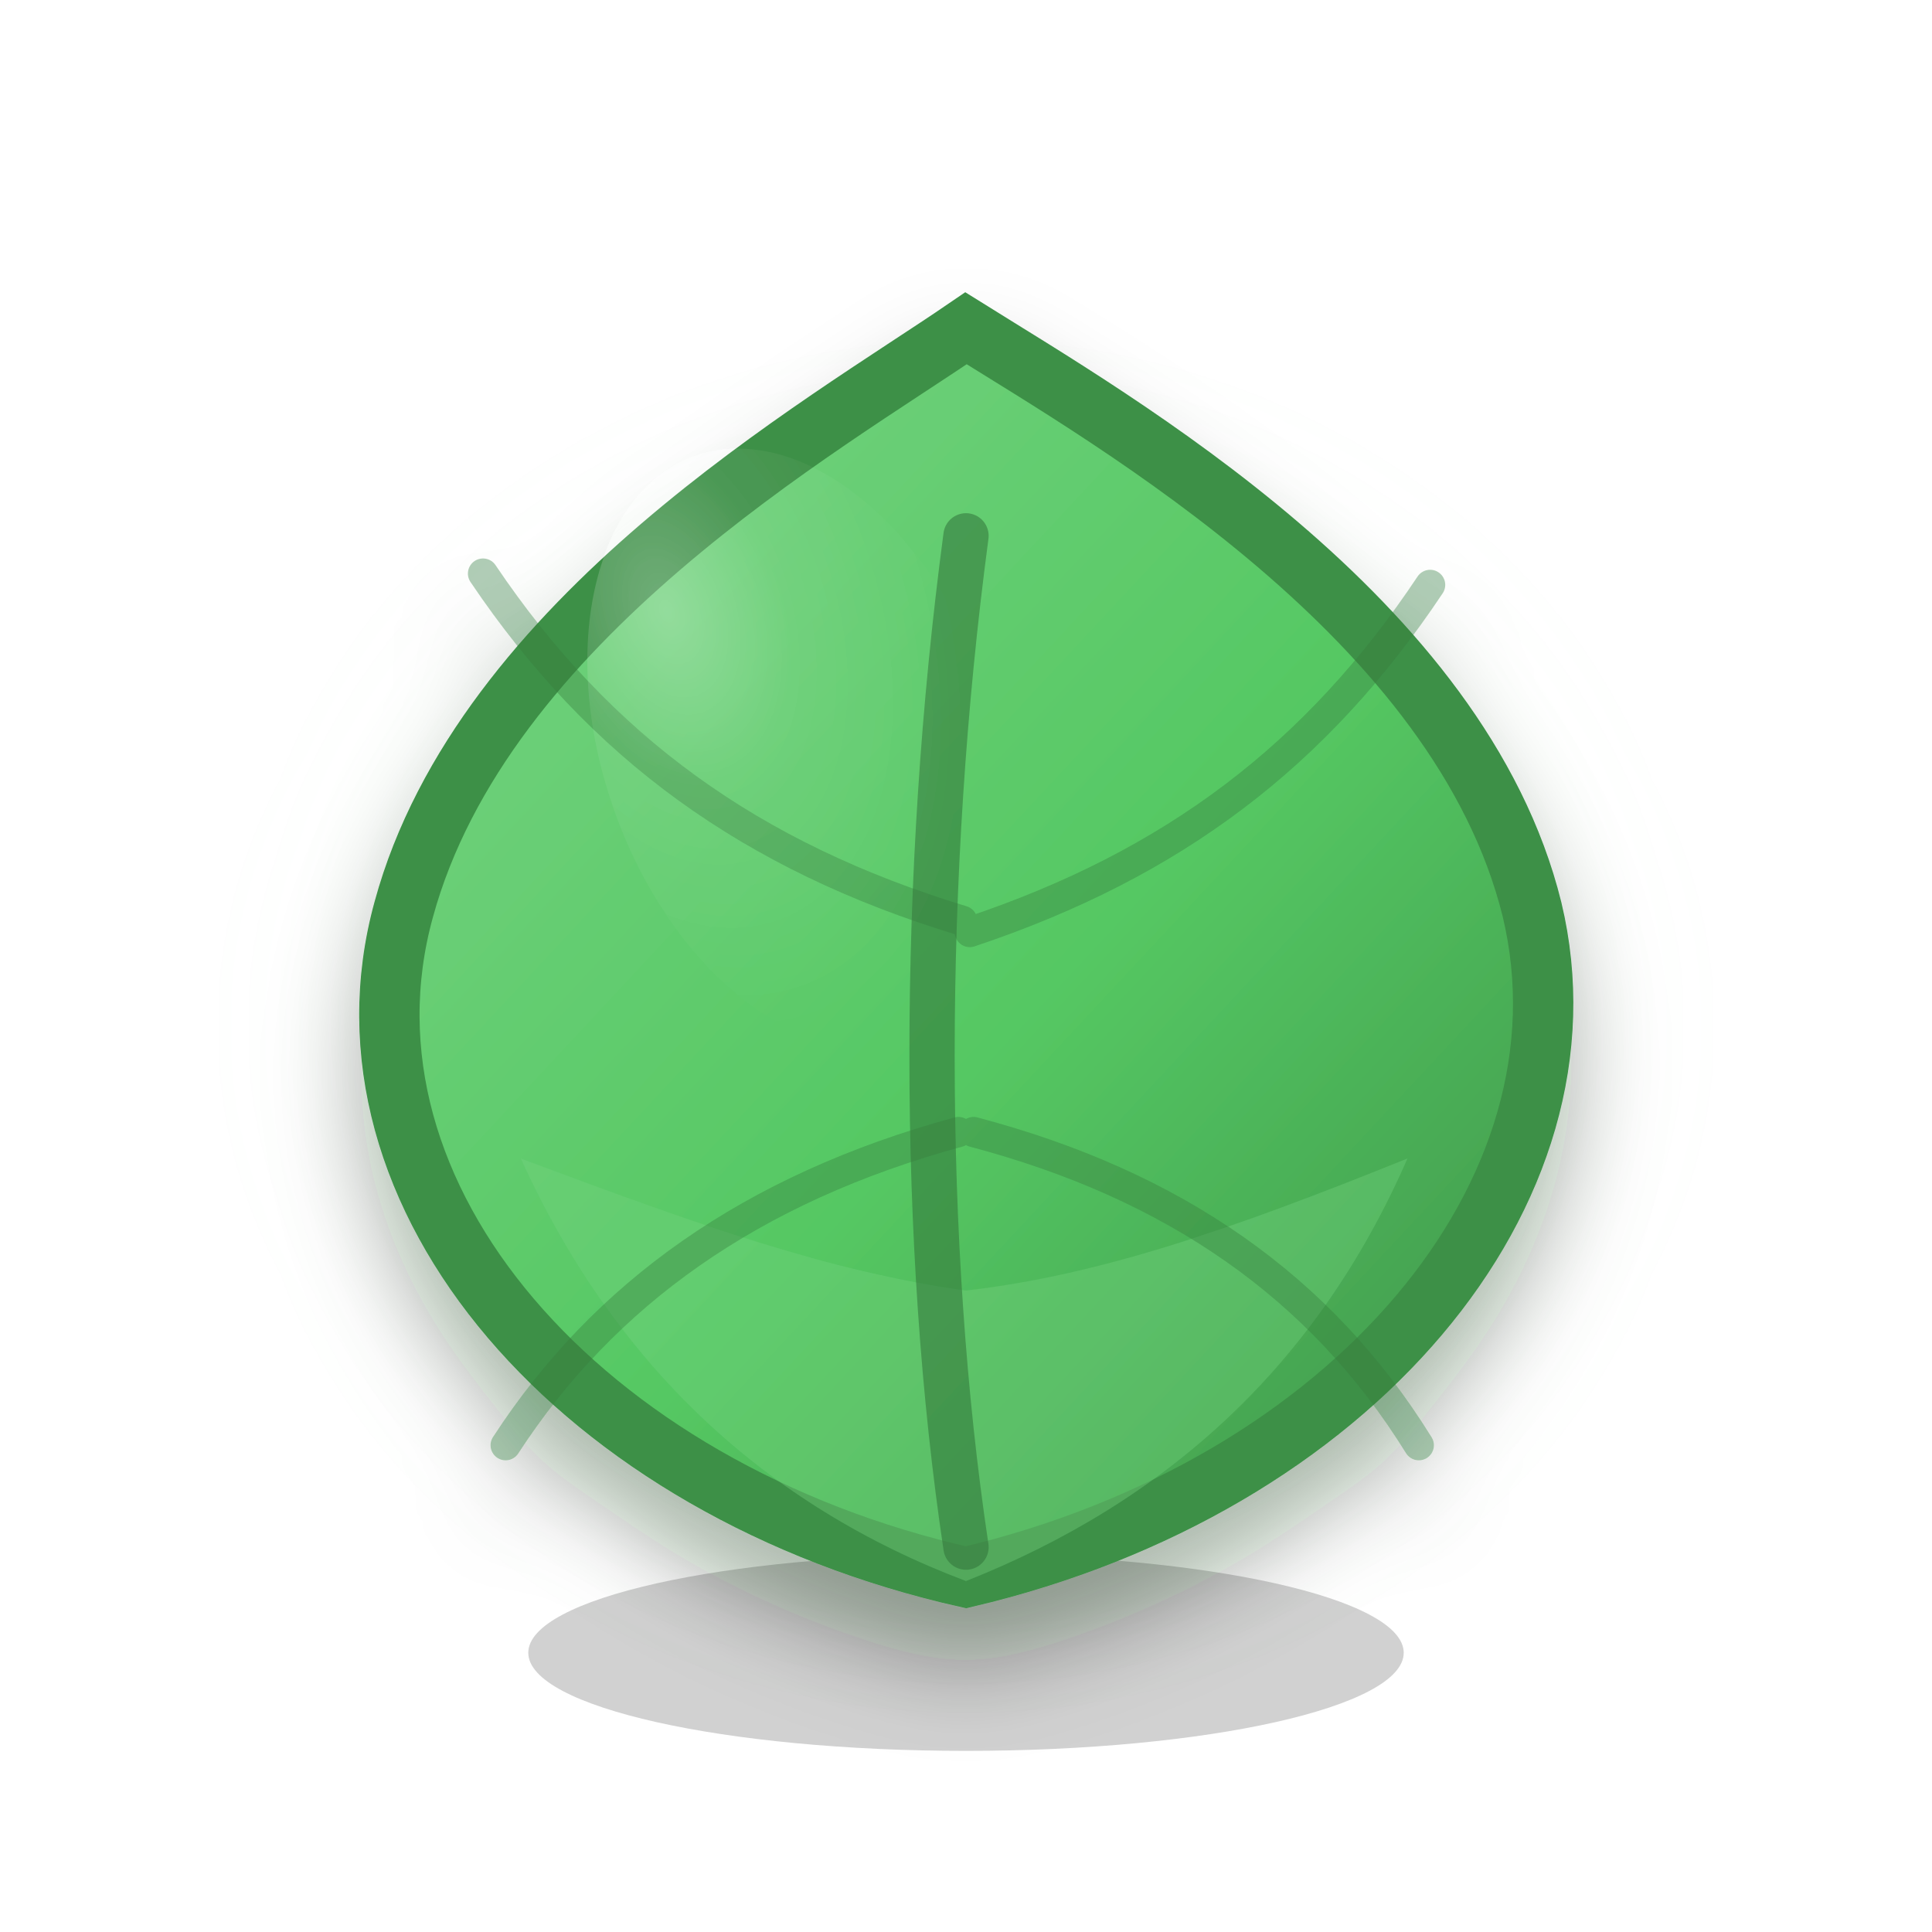
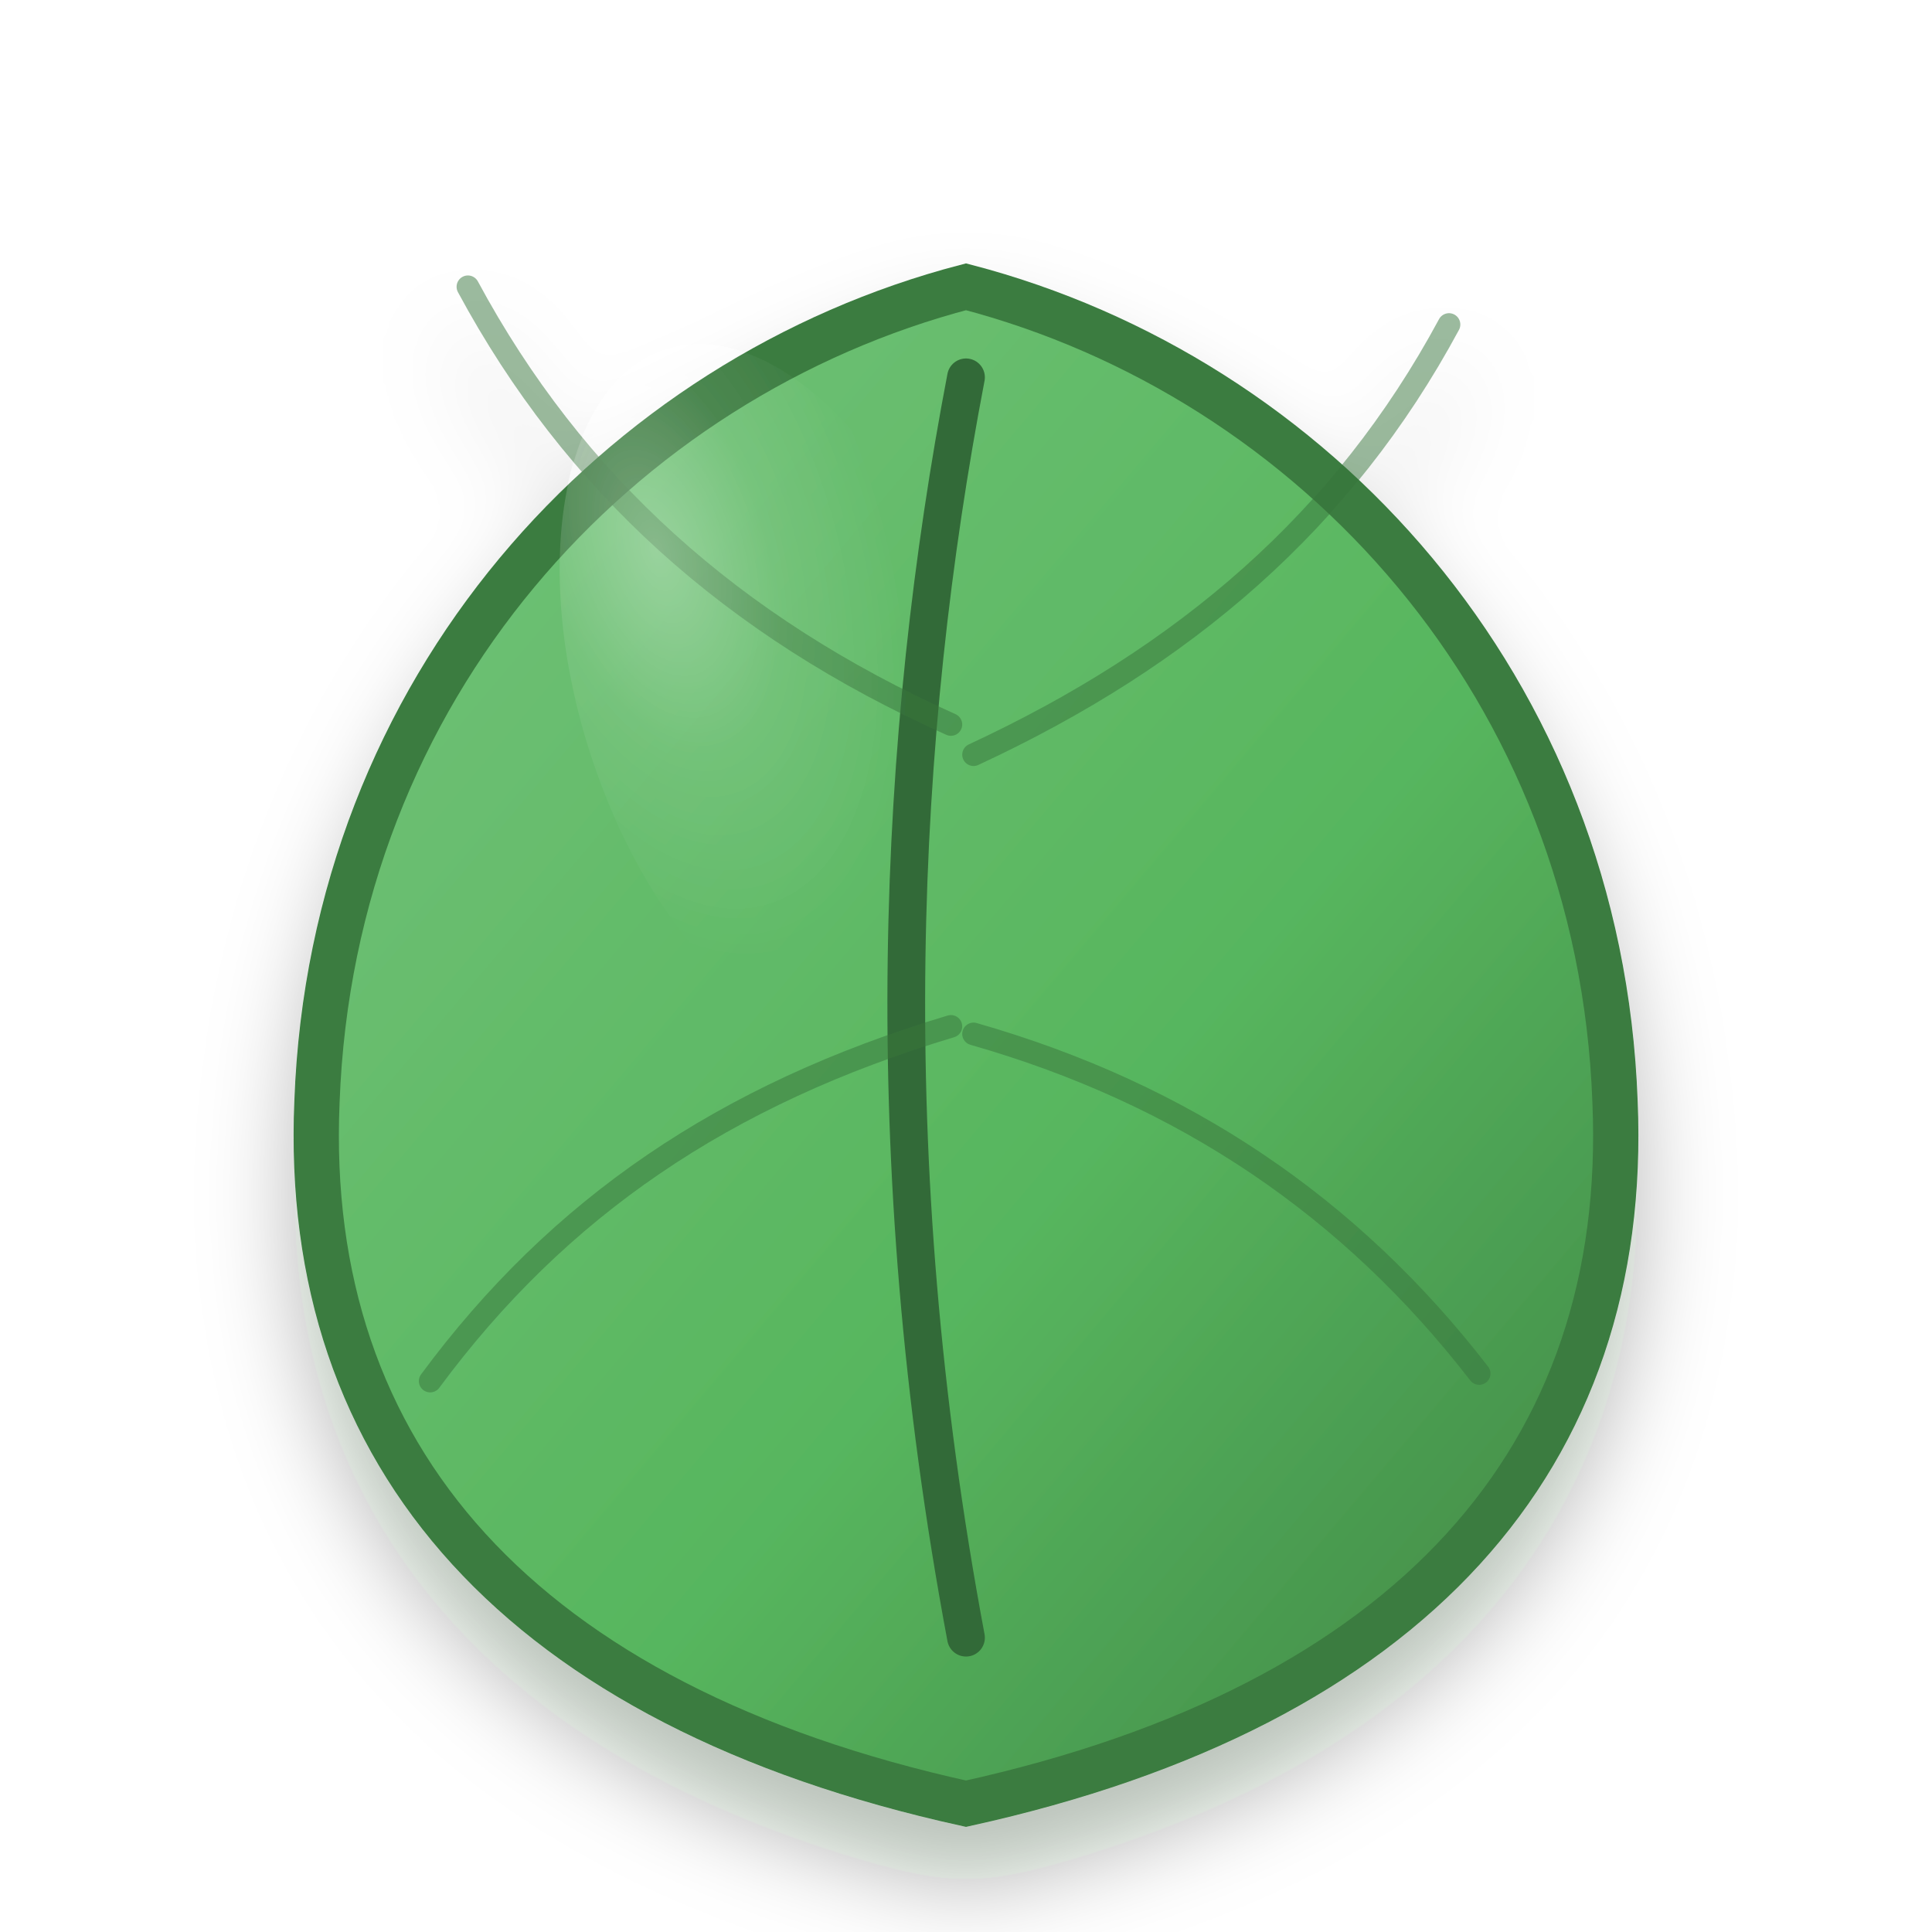
- <svg xmlns="http://www.w3.org/2000/svg" viewBox="0 0 512 512" role="img" aria-label="Folha">
+ <svg xmlns="http://www.w3.org/2000/svg" viewBox="0 0 256 256" role="img" aria-label="Folha">
  <defs>
-     <linearGradient id="folha-body" x1="0" x2="1" y1="0" y2="1">
-       <stop offset="0" stop-color="#7ad485" />
-       <stop offset="0.55" stop-color="#55c863" />
-       <stop offset="1" stop-color="#3d9047" />
+     <linearGradient id="folha-body" x1="0" y1="0" x2="1" y2="1">
+       <stop offset="0" stop-color="#75c37b" />
+       <stop offset="0.58" stop-color="#57b65e" />
+       <stop offset="1" stop-color="#3f8344" />
    </linearGradient>
-     <linearGradient id="folha-accent" x1="0" x2="0.9" y1="0" y2="1">
-       <stop offset="0" stop-color="#dfffdf" />
-       <stop offset="1" stop-color="#d7ffd7" />
+     <linearGradient id="folha-accent" x1="0" y1="0" x2="1" y2="1">
+       <stop offset="0" stop-color="#ade98f" />
+       <stop offset="1" stop-color="#9de57a" />
    </linearGradient>
-     <radialGradient id="folha-shine" cx="30%" cy="22%" r="70%">
-       <stop offset="0" stop-color="#ffffff" stop-opacity="0.92" />
-       <stop offset="0.42" stop-color="#ffffff" stop-opacity="0.24" />
-       <stop offset="1" stop-color="#ffffff" stop-opacity="0" />
+     <radialGradient id="folha-shine" cx="32%" cy="26%" r="58%">
+       <stop offset="0" stop-color="#fff" stop-opacity="0.9" />
+       <stop offset="0.5" stop-color="#fff" stop-opacity="0.25" />
+       <stop offset="1" stop-color="#fff" stop-opacity="0" />
    </radialGradient>
-     <radialGradient id="folha-glow" cx="50%" cy="50%" r="55%">
-       <stop offset="0" stop-color="#73d17f" stop-opacity="0.48" />
-       <stop offset="1" stop-color="#dbffdb" stop-opacity="0" />
-     </radialGradient>
-     <filter id="folha-blur" x="-40%" y="-40%" width="180%" height="180%">
-       <feGaussianBlur stdDeviation="18" />
-     </filter>
-     <filter id="folha-shadow" x="-25%" y="-25%" width="160%" height="170%">
-       <feDropShadow dx="0" dy="16" stdDeviation="12" flood-color="#05150d" flood-opacity="0.32" />
+     <filter id="folha-shadow" x="-30%" y="-30%" width="160%" height="180%">
+       <feDropShadow dx="0" dy="8" stdDeviation="6" flood-color="#09120d" flood-opacity="0.28" />
    </filter>
  </defs>
-   <ellipse cx="256" cy="272" rx="168" ry="152" fill="url(#folha-glow)" filter="url(#folha-blur)" />
-   <ellipse cx="256" cy="438" rx="116" ry="26" fill="rgba(0,0,0,.18)" />
+   <ellipse cx="128" cy="223" rx="42" ry="10" fill="rgba(0,0,0,.14)" />
  <g filter="url(#folha-shadow)">
-     <path d="M256 418c-102-23-170-101-149-177 21-77 111-128 149-154 40 25 131 77 150 154 18 75-48 153-150 177Z" fill="url(#folha-body)" stroke="#3d9047" stroke-width="16" />
-     <path d="M256 419c-53-20-93-57-118-112 48 18 82 30 118 35 35-4 70-16 117-35-24 55-64 91-117 112Z" fill="#73d17f" opacity=".38" />
-     <path d="M256 142c-12 90-12 188 0 268" fill="none" stroke="#317439" stroke-width="12" stroke-linecap="round" opacity=".56" />
-     <path d="M255 244c-56-17-96-46-127-92M257 247c54-18 92-47 122-92M254 300c-55 15-94 43-120 83M258 300c53 14 92 41 118 83" fill="none" stroke="#347c3d" stroke-width="8" stroke-linecap="round" opacity=".38" />
-     <ellipse cx="212" cy="198" rx="52" ry="82" transform="rotate(-20 212 198)" fill="url(#folha-shine)" opacity=".3" />
+     <path d="M128 38c-46 12-84 53-86 108-2 47 27 80 86 93 59-13 88-46 86-93-2-55-40-96-86-108Z" fill="url(#folha-body)" stroke="#3b7c40" stroke-width="6" />
+     <path d="M128 50c-9 47-12 103 0 167" fill="none" stroke="#326a37" stroke-width="5" stroke-linecap="round" />
+     <path d="M126 96c-29-13-50-32-64-58M129 100c28-13 49-31 63-57M126 136c-30 9-52 24-69 47M129 137c28 8 50 23 67 45" fill="none" stroke="#38743c" stroke-width="3" stroke-linecap="round" opacity=".5" />
+     <ellipse cx="103" cy="92" rx="26" ry="48" transform="rotate(-18 103 92)" fill="url(#folha-shine)" opacity=".35" />
  </g>
</svg>
